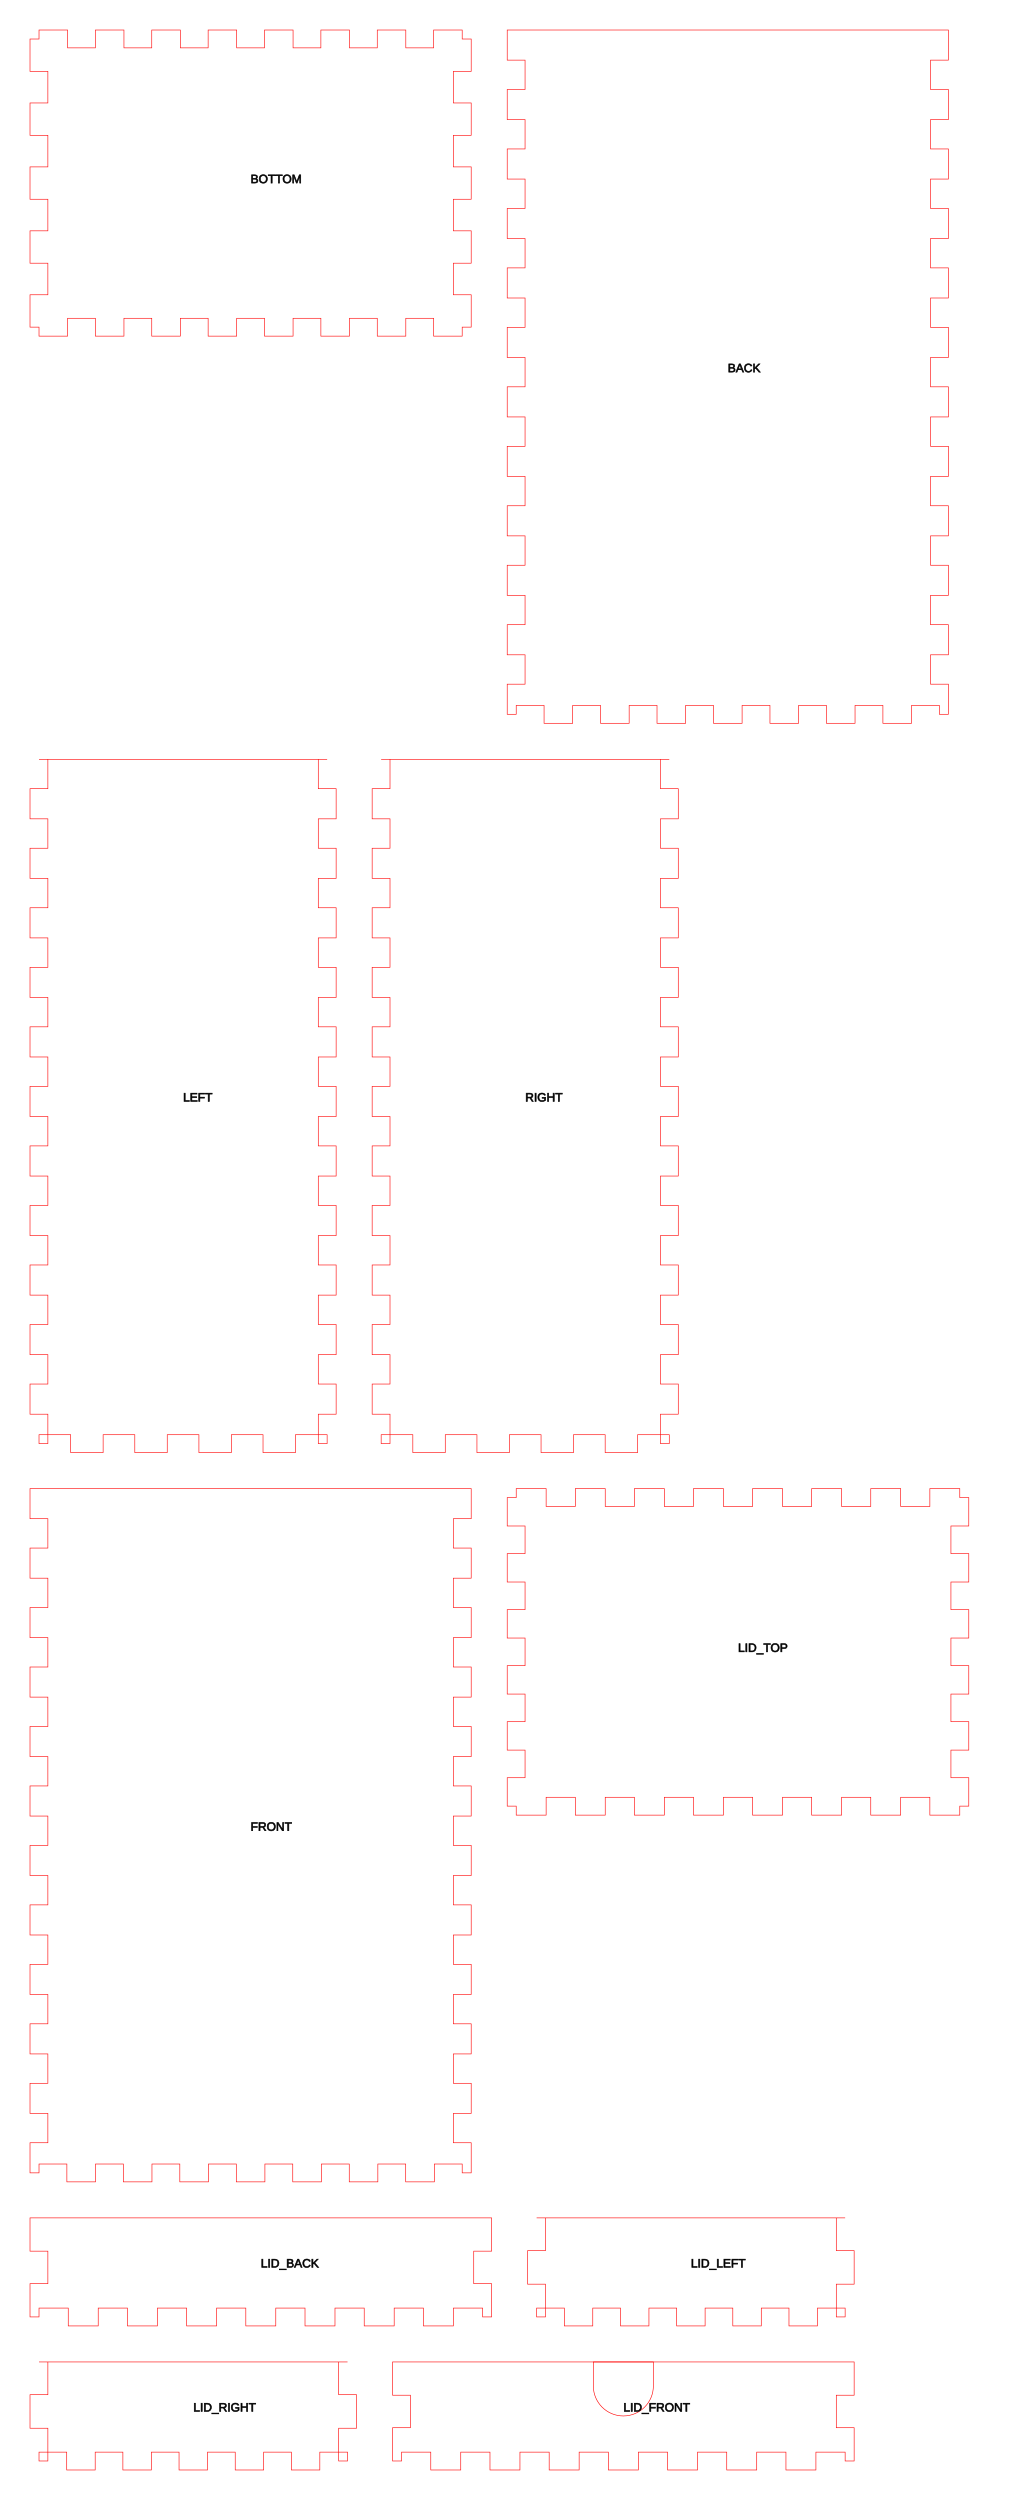
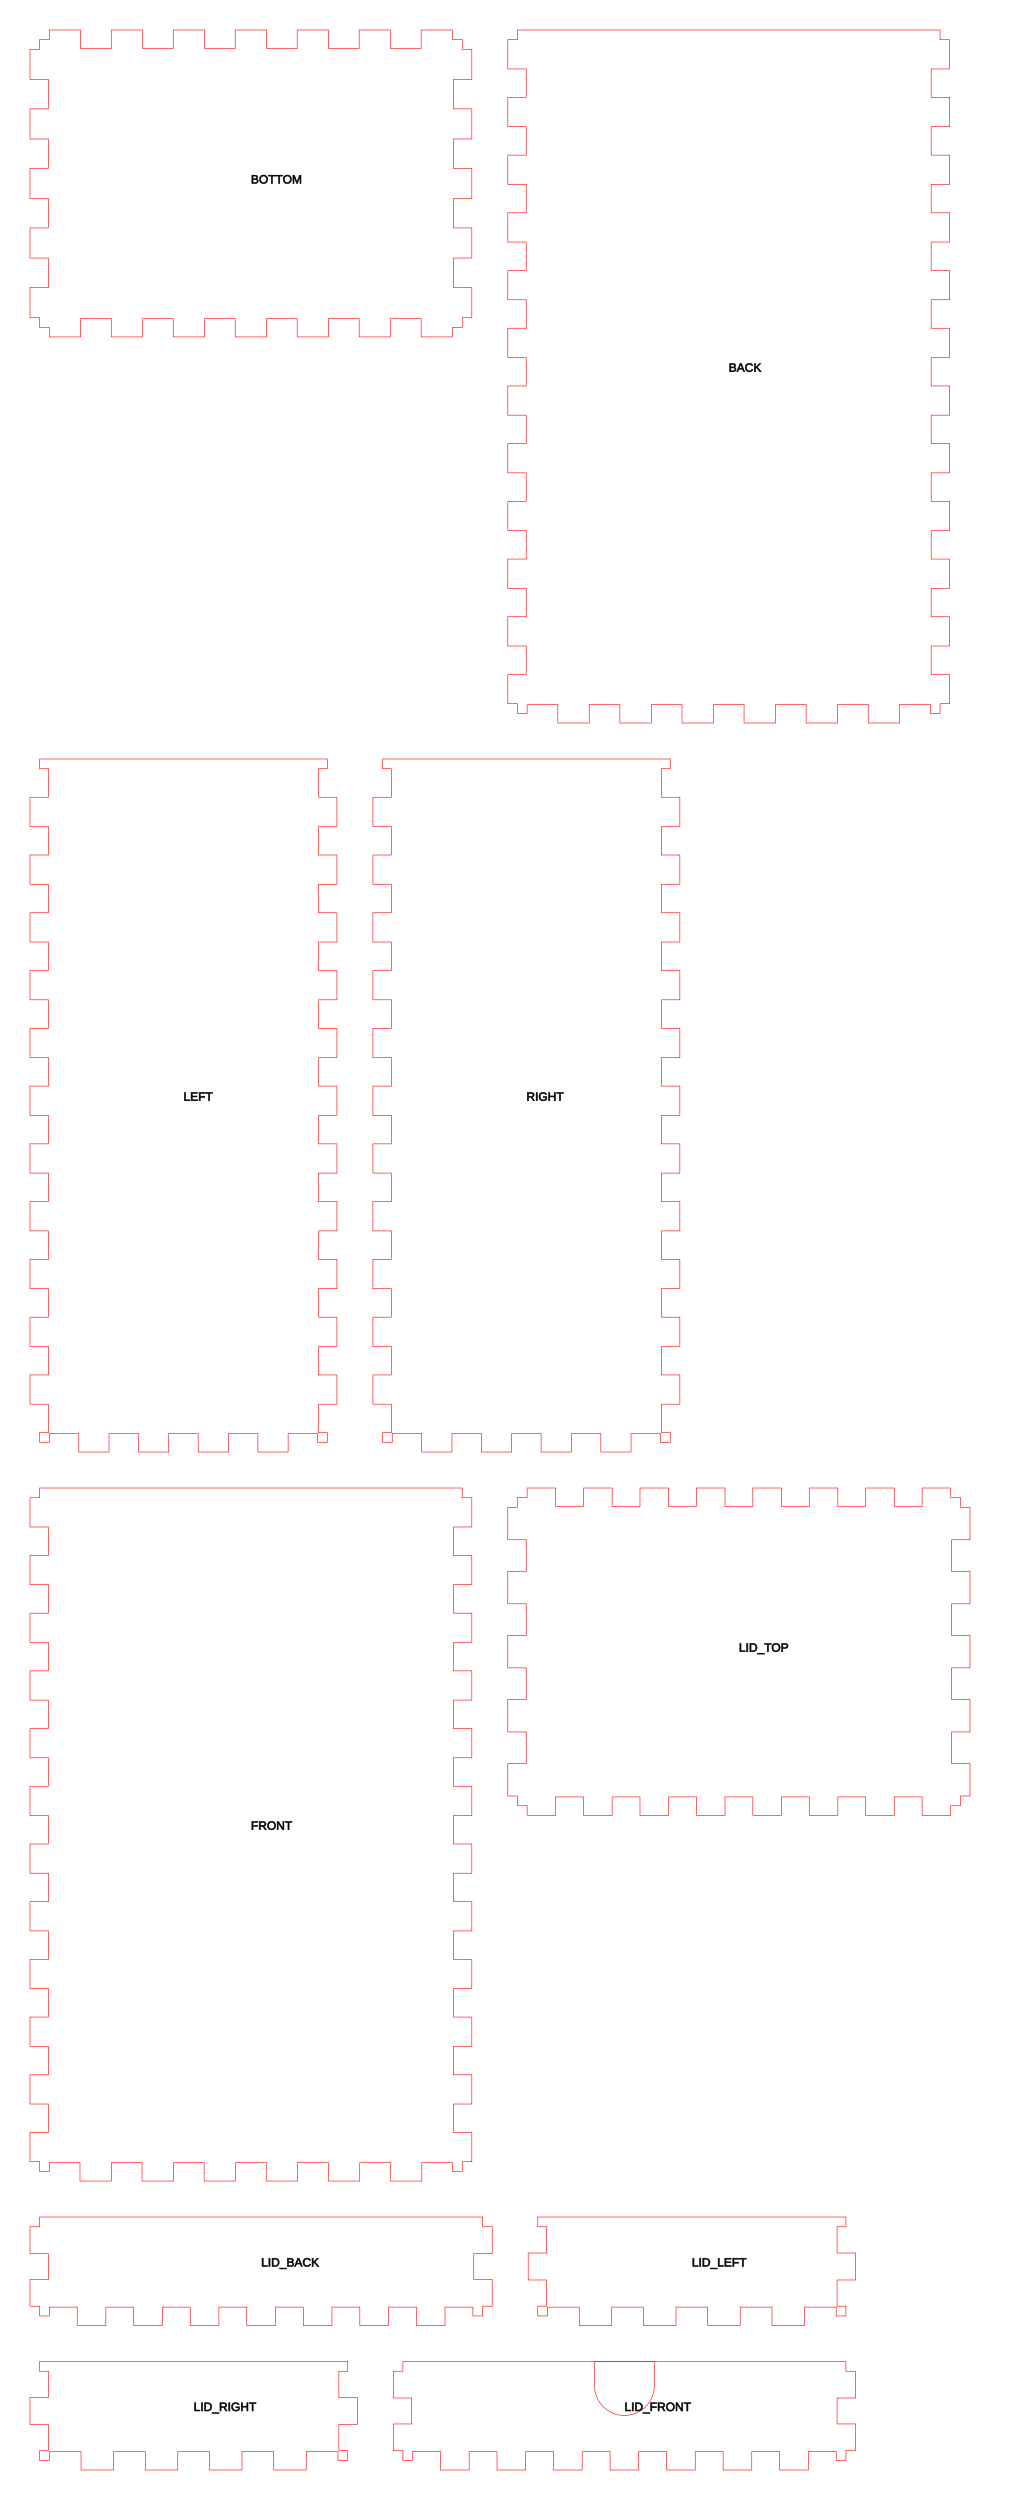
- <svg xmlns="http://www.w3.org/2000/svg" width="344.8mm" height="833mm" viewBox="0 0 344.8 833">
+ <svg xmlns="http://www.w3.org/2000/svg" width="345.6mm" height="834mm" viewBox="0 0 345.6 834">
  <style>
    .cut { fill: none; stroke: #ff0000; stroke-width: 0.2; }
    .score { fill: none; stroke: #0000ff; stroke-width: 0.2; stroke-dasharray: 2 2; }
    .engrave { fill: none; stroke: #000000; stroke-width: 0.2; }
    .text { fill: #000000; font-family: Arial, sans-serif; font-size: 4px; }
  </style>
  <g id="CUT" class="cut">
-     <g id="BOTTOM" transform="translate(13,13)">
-       <path d="M 0 0 L 0 -3 L 9.517 -3 L 9.517 0 L 9.517 2.95 L 18.783 2.95 L 18.783 0 L 18.783 -3 L 28.3 -3 L 28.3 0 L 28.3 2.95 L 37.567 2.95 L 37.567 0 L 37.567 -3 L 47.083 -3 L 47.083 0 L 47.083 2.95 L 56.35 2.95 L 56.35 0 L 56.35 -3 L 65.867 -3 L 65.867 0 L 65.867 2.95 L 75.133 2.95 L 75.133 0 L 75.133 -3 L 84.65 -3 L 84.65 0 L 84.65 2.95 L 93.917 2.95 L 93.917 0 L 93.917 -3 L 103.433 -3 L 103.433 0 L 103.433 2.95 L 112.7 2.95 L 112.7 0 L 112.7 -3 L 122.217 -3 L 122.217 0 L 122.217 2.95 L 131.483 2.95 L 131.483 0 L 131.483 -3 L 141 -3 L 141 0 L 144 0 L 144 10.778 L 141 10.778 L 138.05 10.778 L 138.05 21.306 L 141 21.306 L 144 21.306 L 144 32.083 L 141 32.083 L 138.05 32.083 L 138.05 42.611 L 141 42.611 L 144 42.611 L 144 53.389 L 141 53.389 L 138.05 53.389 L 138.05 63.917 L 141 63.917 L 144 63.917 L 144 74.694 L 141 74.694 L 138.05 74.694 L 138.05 85.222 L 141 85.222 L 144 85.222 L 144 96 L 141 96 L 141 99 L 131.483 99 L 131.483 96 L 131.483 93.05 L 122.217 93.05 L 122.217 96 L 122.217 99 L 112.7 99 L 112.7 96 L 112.7 93.05 L 103.433 93.05 L 103.433 96 L 103.433 99 L 93.917 99 L 93.917 96 L 93.917 93.05 L 84.65 93.05 L 84.65 96 L 84.65 99 L 75.133 99 L 75.133 96 L 75.133 93.05 L 65.867 93.05 L 65.867 96 L 65.867 99 L 56.35 99 L 56.35 96 L 56.35 93.05 L 47.083 93.05 L 47.083 96 L 47.083 99 L 37.567 99 L 37.567 96 L 37.567 93.05 L 28.3 93.05 L 28.3 96 L 28.3 99 L 18.783 99 L 18.783 96 L 18.783 93.05 L 9.517 93.05 L 9.517 96 L 9.517 99 L -0 99 L -0 96 L -3 96 L -3 85.222 L 0 85.222 L 2.95 85.222 L 2.95 74.694 L 0 74.694 L -3 74.694 L -3 63.917 L 0 63.917 L 2.95 63.917 L 2.95 53.389 L 0 53.389 L -3 53.389 L -3 42.611 L 0 42.611 L 2.95 42.611 L 2.95 32.083 L 0 32.083 L -3 32.083 L -3 21.306 L 0 21.306 L 2.95 21.306 L 2.95 10.778 L 0 10.778 L -3 10.778 L -3 0 L 0 0 Z" />
+     <g id="BOTTOM" transform="translate(13.2,13.2)">
+       <path d="M 0 0 L 3.25 0 L 3.25 -3.2 L 13.711 -3.2 L 13.711 0 L 13.711 2.95 L 23.923 2.95 L 23.923 0 L 23.923 -3.2 L 34.385 -3.2 L 34.385 0 L 34.385 2.95 L 44.596 2.95 L 44.596 0 L 44.596 -3.2 L 55.058 -3.2 L 55.058 0 L 55.058 2.95 L 65.269 2.95 L 65.269 0 L 65.269 -3.2 L 75.731 -3.2 L 75.731 0 L 75.731 2.95 L 85.942 2.95 L 85.942 0 L 85.942 -3.2 L 96.404 -3.2 L 96.404 0 L 96.404 2.95 L 106.615 2.95 L 106.615 0 L 106.615 -3.2 L 117.077 -3.2 L 117.077 0 L 117.077 2.95 L 127.289 2.95 L 127.289 0 L 127.289 -3.2 L 137.75 -3.2 L 137.75 0 L 141 0 L 141 3.25 L 144.2 3.25 L 144.2 13.305 L 141 13.305 L 138.05 13.305 L 138.05 23.111 L 141 23.111 L 144.2 23.111 L 144.2 33.167 L 141 33.167 L 138.05 33.167 L 138.05 42.972 L 141 42.972 L 144.2 42.972 L 144.2 53.028 L 141 53.028 L 138.05 53.028 L 138.05 62.833 L 141 62.833 L 144.2 62.833 L 144.2 72.889 L 141 72.889 L 138.05 72.889 L 138.05 82.695 L 141 82.695 L 144.2 82.695 L 144.2 92.75 L 141 92.75 L 141 96 L 137.75 96 L 137.75 99.2 L 127.289 99.2 L 127.289 96 L 127.289 93.05 L 117.077 93.05 L 117.077 96 L 117.077 99.2 L 106.615 99.2 L 106.615 96 L 106.615 93.05 L 96.404 93.05 L 96.404 96 L 96.404 99.2 L 85.942 99.2 L 85.942 96 L 85.942 93.05 L 75.731 93.05 L 75.731 96 L 75.731 99.2 L 65.269 99.2 L 65.269 96 L 65.269 93.05 L 55.058 93.05 L 55.058 96 L 55.058 99.2 L 44.596 99.2 L 44.596 96 L 44.596 93.05 L 34.385 93.05 L 34.385 96 L 34.385 99.2 L 23.923 99.2 L 23.923 96 L 23.923 93.05 L 13.711 93.05 L 13.711 96 L 13.711 99.2 L 3.25 99.2 L 3.25 96 L 0 96 L 0 92.75 L -3.2 92.75 L -3.2 82.695 L 0 82.695 L 2.95 82.695 L 2.95 72.889 L 0 72.889 L -3.2 72.889 L -3.2 62.833 L 0 62.833 L 2.95 62.833 L 2.95 53.028 L 0 53.028 L -3.2 53.028 L -3.2 42.972 L 0 42.972 L 2.95 42.972 L 2.95 33.167 L 0 33.167 L -3.2 33.167 L -3.2 23.111 L 0 23.111 L 2.95 23.111 L 2.95 13.305 L 0 13.305 L -3.2 13.305 L -3.2 3.25 L 0 3.25 L 0 0 Z" />
    </g>
-     <g id="BACK" transform="translate(172,10)">
-       <path d="M 0 0 L 141 0 L 144 0 L 144 10.033 L 141 10.033 L 138.05 10.033 L 138.05 19.815 L 141 19.815 L 144 19.815 L 144 29.848 L 141 29.848 L 138.05 29.848 L 138.05 39.63 L 141 39.63 L 144 39.63 L 144 49.663 L 141 49.663 L 138.05 49.663 L 138.05 59.446 L 141 59.446 L 144 59.446 L 144 69.478 L 141 69.478 L 138.05 69.478 L 138.05 79.261 L 141 79.261 L 144 79.261 L 144 89.293 L 141 89.293 L 138.05 89.293 L 138.05 99.076 L 141 99.076 L 144 99.076 L 144 109.109 L 141 109.109 L 138.05 109.109 L 138.05 118.891 L 141 118.891 L 144 118.891 L 144 128.924 L 141 128.924 L 138.05 128.924 L 138.05 138.707 L 141 138.707 L 144 138.707 L 144 148.739 L 141 148.739 L 138.05 148.739 L 138.05 158.522 L 141 158.522 L 144 158.522 L 144 168.554 L 141 168.554 L 138.05 168.554 L 138.05 178.337 L 141 178.337 L 144 178.337 L 144 188.37 L 141 188.37 L 138.05 188.37 L 138.05 198.152 L 141 198.152 L 144 198.152 L 144 208.185 L 141 208.185 L 138.05 208.185 L 138.05 217.967 L 141 217.967 L 144 217.967 L 144 228 L 141 228 L 141 225.05 L 131.717 225.05 L 131.717 228 L 131.717 231 L 122.183 231 L 122.183 228 L 122.183 225.05 L 112.9 225.05 L 112.9 228 L 112.9 231 L 103.367 231 L 103.367 228 L 103.367 225.05 L 94.083 225.05 L 94.083 228 L 94.083 231 L 84.55 231 L 84.55 228 L 84.55 225.05 L 75.267 225.05 L 75.267 228 L 75.267 231 L 65.733 231 L 65.733 228 L 65.733 225.05 L 56.45 225.05 L 56.45 228 L 56.45 231 L 46.917 231 L 46.917 228 L 46.917 225.05 L 37.633 225.05 L 37.633 228 L 37.633 231 L 28.1 231 L 28.1 228 L 28.1 225.05 L 18.817 225.05 L 18.817 228 L 18.817 231 L 9.283 231 L 9.283 228 L 9.283 225.05 L 0 225.05 L 0 228 L -3 228 L -3 217.967 L 0 217.967 L 2.95 217.967 L 2.95 208.185 L 0 208.185 L -3 208.185 L -3 198.152 L 0 198.152 L 2.95 198.152 L 2.95 188.37 L 0 188.37 L -3 188.37 L -3 178.337 L 0 178.337 L 2.95 178.337 L 2.95 168.554 L 0 168.554 L -3 168.554 L -3 158.522 L 0 158.522 L 2.95 158.522 L 2.95 148.739 L 0 148.739 L -3 148.739 L -3 138.707 L 0 138.707 L 2.95 138.707 L 2.95 128.924 L 0 128.924 L -3 128.924 L -3 118.891 L 0 118.891 L 2.95 118.891 L 2.95 109.109 L 0 109.109 L -3 109.109 L -3 99.076 L 0 99.076 L 2.95 99.076 L 2.95 89.293 L 0 89.293 L -3 89.293 L -3 79.261 L 0 79.261 L 2.95 79.261 L 2.95 69.478 L 0 69.478 L -3 69.478 L -3 59.446 L 0 59.446 L 2.95 59.446 L 2.95 49.663 L 0 49.663 L -3 49.663 L -3 39.63 L 0 39.63 L 2.95 39.63 L 2.95 29.848 L 0 29.848 L -3 29.848 L -3 19.815 L 0 19.815 L 2.95 19.815 L 2.95 10.033 L 0 10.033 L -3 10.033 L -3 -0 L 0 -0 Z" />
+     <g id="BACK" transform="translate(172.6,10)">
+       <path d="M 0 0 L 141 0 L 141 3.25 L 144.2 3.25 L 144.2 13 L 141 13 L 138.05 13 L 138.05 22.5 L 141 22.5 L 144.2 22.5 L 144.2 32.25 L 141 32.25 L 138.05 32.25 L 138.05 41.75 L 141 41.75 L 144.2 41.75 L 144.2 51.5 L 141 51.5 L 138.05 51.5 L 138.05 61 L 141 61 L 144.2 61 L 144.2 70.75 L 141 70.75 L 138.05 70.75 L 138.05 80.25 L 141 80.25 L 144.2 80.25 L 144.2 90 L 141 90 L 138.05 90 L 138.05 99.5 L 141 99.5 L 144.2 99.5 L 144.2 109.25 L 141 109.25 L 138.05 109.25 L 138.05 118.75 L 141 118.75 L 144.2 118.75 L 144.2 128.5 L 141 128.5 L 138.05 128.5 L 138.05 138 L 141 138 L 144.2 138 L 144.2 147.75 L 141 147.75 L 138.05 147.75 L 138.05 157.25 L 141 157.25 L 144.2 157.25 L 144.2 167 L 141 167 L 138.05 167 L 138.05 176.5 L 141 176.5 L 144.2 176.5 L 144.2 186.25 L 141 186.25 L 138.05 186.25 L 138.05 195.75 L 141 195.75 L 144.2 195.75 L 144.2 205.5 L 141 205.5 L 138.05 205.5 L 138.05 215 L 141 215 L 144.2 215 L 144.2 224.75 L 141 224.75 L 141 228 L 137.75 228 L 137.75 225.05 L 127.519 225.05 L 127.519 228 L 127.519 231.2 L 117.038 231.2 L 117.038 228 L 117.038 225.05 L 106.808 225.05 L 106.808 228 L 106.808 231.2 L 96.327 231.2 L 96.327 228 L 96.327 225.05 L 86.096 225.05 L 86.096 228 L 86.096 231.2 L 75.615 231.2 L 75.615 228 L 75.615 225.05 L 65.385 225.05 L 65.385 228 L 65.385 231.2 L 54.904 231.2 L 54.904 228 L 54.904 225.05 L 44.673 225.05 L 44.673 228 L 44.673 231.2 L 34.192 231.2 L 34.192 228 L 34.192 225.05 L 23.962 225.05 L 23.962 228 L 23.962 231.2 L 13.481 231.2 L 13.481 228 L 13.481 225.05 L 3.25 225.05 L 3.25 228 L 0 228 L 0 224.75 L -3.2 224.75 L -3.2 215 L 0 215 L 2.95 215 L 2.95 205.5 L 0 205.5 L -3.2 205.5 L -3.2 195.75 L 0 195.75 L 2.95 195.75 L 2.95 186.25 L 0 186.25 L -3.2 186.25 L -3.2 176.5 L 0 176.5 L 2.95 176.5 L 2.95 167 L 0 167 L -3.2 167 L -3.2 157.25 L 0 157.25 L 2.95 157.25 L 2.95 147.75 L 0 147.75 L -3.2 147.75 L -3.2 138 L 0 138 L 2.95 138 L 2.95 128.5 L 0 128.5 L -3.2 128.5 L -3.2 118.75 L 0 118.75 L 2.95 118.75 L 2.95 109.25 L 0 109.25 L -3.2 109.25 L -3.2 99.5 L 0 99.5 L 2.95 99.5 L 2.95 90 L 0 90 L -3.2 90 L -3.2 80.25 L 0 80.25 L 2.95 80.25 L 2.95 70.75 L 0 70.75 L -3.2 70.75 L -3.2 61 L 0 61 L 2.95 61 L 2.95 51.5 L 0 51.5 L -3.2 51.5 L -3.2 41.75 L 0 41.75 L 2.95 41.75 L 2.95 32.25 L 0 32.25 L -3.2 32.25 L -3.2 22.5 L 0 22.5 L 2.95 22.5 L 2.95 13 L 0 13 L -3.2 13 L -3.2 3.25 L 0 3.25 L 0 0 Z" />
    </g>
-     <g id="LEFT" transform="translate(13,253)">
-       <path d="M 0 0 L 96 0 L 93.05 0 L 93.05 9.793 L 96 9.793 L 99 9.793 L 99 19.837 L 96 19.837 L 93.05 19.837 L 93.05 29.63 L 96 29.63 L 99 29.63 L 99 39.674 L 96 39.674 L 93.05 39.674 L 93.05 49.467 L 96 49.467 L 99 49.467 L 99 59.511 L 96 59.511 L 93.05 59.511 L 93.05 69.304 L 96 69.304 L 99 69.304 L 99 79.348 L 96 79.348 L 93.05 79.348 L 93.05 89.141 L 96 89.141 L 99 89.141 L 99 99.185 L 96 99.185 L 93.05 99.185 L 93.05 108.978 L 96 108.978 L 99 108.978 L 99 119.022 L 96 119.022 L 93.05 119.022 L 93.05 128.815 L 96 128.815 L 99 128.815 L 99 138.859 L 96 138.859 L 93.05 138.859 L 93.05 148.652 L 96 148.652 L 99 148.652 L 99 158.696 L 96 158.696 L 93.05 158.696 L 93.05 168.489 L 96 168.489 L 99 168.489 L 99 178.533 L 96 178.533 L 93.05 178.533 L 93.05 188.326 L 96 188.326 L 99 188.326 L 99 198.37 L 96 198.37 L 93.05 198.37 L 93.05 208.163 L 96 208.163 L 99 208.163 L 99 218.207 L 96 218.207 L 93.05 218.207 L 93.05 228 L 96 228 L 96 225.05 L 85.445 225.05 L 85.445 228 L 85.445 231 L 74.639 231 L 74.639 228 L 74.639 225.05 L 64.083 225.05 L 64.083 228 L 64.083 231 L 53.278 231 L 53.278 228 L 53.278 225.05 L 42.722 225.05 L 42.722 228 L 42.722 231 L 31.917 231 L 31.917 228 L 31.917 225.05 L 21.361 225.05 L 21.361 228 L 21.361 231 L 10.555 231 L 10.555 228 L 10.555 225.05 L -0 225.05 L -0 228 L 2.95 228 L 2.95 218.207 L 0 218.207 L -3 218.207 L -3 208.163 L 0 208.163 L 2.95 208.163 L 2.95 198.37 L 0 198.37 L -3 198.37 L -3 188.326 L 0 188.326 L 2.95 188.326 L 2.95 178.533 L 0 178.533 L -3 178.533 L -3 168.489 L 0 168.489 L 2.95 168.489 L 2.95 158.696 L 0 158.696 L -3 158.696 L -3 148.652 L 0 148.652 L 2.95 148.652 L 2.95 138.859 L 0 138.859 L -3 138.859 L -3 128.815 L 0 128.815 L 2.95 128.815 L 2.95 119.022 L 0 119.022 L -3 119.022 L -3 108.978 L 0 108.978 L 2.95 108.978 L 2.95 99.185 L 0 99.185 L -3 99.185 L -3 89.141 L 0 89.141 L 2.95 89.141 L 2.95 79.348 L 0 79.348 L -3 79.348 L -3 69.304 L 0 69.304 L 2.95 69.304 L 2.95 59.511 L 0 59.511 L -3 59.511 L -3 49.467 L 0 49.467 L 2.95 49.467 L 2.95 39.674 L 0 39.674 L -3 39.674 L -3 29.63 L 0 29.63 L 2.95 29.63 L 2.95 19.837 L 0 19.837 L -3 19.837 L -3 9.793 L 0 9.793 L 2.95 9.793 L 2.95 0 L 0 0 Z" />
+     <g id="LEFT" transform="translate(13.2,253.2)">
+       <path d="M 0 0 L 96 0 L 96 3.25 L 93.05 3.25 L 93.05 12.761 L 96 12.761 L 99.2 12.761 L 99.2 22.522 L 96 22.522 L 93.05 22.522 L 93.05 32.033 L 96 32.033 L 99.2 32.033 L 99.2 41.793 L 96 41.793 L 93.05 41.793 L 93.05 51.304 L 96 51.304 L 99.2 51.304 L 99.2 61.065 L 96 61.065 L 93.05 61.065 L 93.05 70.576 L 96 70.576 L 99.2 70.576 L 99.2 80.337 L 96 80.337 L 93.05 80.337 L 93.05 89.848 L 96 89.848 L 99.2 89.848 L 99.2 99.609 L 96 99.609 L 93.05 99.609 L 93.05 109.12 L 96 109.12 L 99.2 109.12 L 99.2 118.88 L 96 118.88 L 93.05 118.88 L 93.05 128.391 L 96 128.391 L 99.2 128.391 L 99.2 138.152 L 96 138.152 L 93.05 138.152 L 93.05 147.663 L 96 147.663 L 99.2 147.663 L 99.2 157.424 L 96 157.424 L 93.05 157.424 L 93.05 166.935 L 96 166.935 L 99.2 166.935 L 99.2 176.696 L 96 176.696 L 93.05 176.696 L 93.05 186.207 L 96 186.207 L 99.2 186.207 L 99.2 195.967 L 96 195.967 L 93.05 195.967 L 93.05 205.478 L 96 205.478 L 99.2 205.478 L 99.2 215.239 L 96 215.239 L 93.05 215.239 L 93.05 224.75 L 96 224.75 L 96 228 L 92.75 228 L 92.75 225.05 L 82.917 225.05 L 82.917 228 L 82.917 231.2 L 72.833 231.2 L 72.833 228 L 72.833 225.05 L 63 225.05 L 63 228 L 63 231.2 L 52.917 231.2 L 52.917 228 L 52.917 225.05 L 43.083 225.05 L 43.083 228 L 43.083 231.2 L 33 231.2 L 33 228 L 33 225.05 L 23.167 225.05 L 23.167 228 L 23.167 231.2 L 13.083 231.2 L 13.083 228 L 13.083 225.05 L 3.25 225.05 L 3.25 228 L 0 228 L 0 224.75 L 2.95 224.75 L 2.95 215.239 L 0 215.239 L -3.2 215.239 L -3.2 205.478 L 0 205.478 L 2.95 205.478 L 2.95 195.967 L 0 195.967 L -3.2 195.967 L -3.2 186.207 L 0 186.207 L 2.95 186.207 L 2.95 176.696 L 0 176.696 L -3.2 176.696 L -3.2 166.935 L 0 166.935 L 2.95 166.935 L 2.95 157.424 L 0 157.424 L -3.2 157.424 L -3.2 147.663 L 0 147.663 L 2.95 147.663 L 2.95 138.152 L 0 138.152 L -3.2 138.152 L -3.2 128.391 L 0 128.391 L 2.95 128.391 L 2.95 118.88 L 0 118.88 L -3.2 118.88 L -3.2 109.12 L 0 109.12 L 2.95 109.12 L 2.95 99.609 L 0 99.609 L -3.2 99.609 L -3.2 89.848 L 0 89.848 L 2.95 89.848 L 2.95 80.337 L 0 80.337 L -3.2 80.337 L -3.2 70.576 L 0 70.576 L 2.95 70.576 L 2.95 61.065 L 0 61.065 L -3.2 61.065 L -3.2 51.304 L 0 51.304 L 2.95 51.304 L 2.95 41.793 L 0 41.793 L -3.2 41.793 L -3.2 32.033 L 0 32.033 L 2.95 32.033 L 2.95 22.522 L 0 22.522 L -3.2 22.522 L -3.2 12.761 L 0 12.761 L 2.95 12.761 L 2.95 3.25 L 0 3.25 L 0 0 Z" />
    </g>
-     <g id="RIGHT" transform="translate(127,253)">
-       <path d="M 0 0 L 96 0 L 93.05 0 L 93.05 9.793 L 96 9.793 L 99 9.793 L 99 19.837 L 96 19.837 L 93.05 19.837 L 93.05 29.63 L 96 29.63 L 99 29.63 L 99 39.674 L 96 39.674 L 93.05 39.674 L 93.05 49.467 L 96 49.467 L 99 49.467 L 99 59.511 L 96 59.511 L 93.05 59.511 L 93.05 69.304 L 96 69.304 L 99 69.304 L 99 79.348 L 96 79.348 L 93.05 79.348 L 93.05 89.141 L 96 89.141 L 99 89.141 L 99 99.185 L 96 99.185 L 93.05 99.185 L 93.05 108.978 L 96 108.978 L 99 108.978 L 99 119.022 L 96 119.022 L 93.05 119.022 L 93.05 128.815 L 96 128.815 L 99 128.815 L 99 138.859 L 96 138.859 L 93.05 138.859 L 93.05 148.652 L 96 148.652 L 99 148.652 L 99 158.696 L 96 158.696 L 93.05 158.696 L 93.05 168.489 L 96 168.489 L 99 168.489 L 99 178.533 L 96 178.533 L 93.05 178.533 L 93.05 188.326 L 96 188.326 L 99 188.326 L 99 198.37 L 96 198.37 L 93.05 198.37 L 93.05 208.163 L 96 208.163 L 99 208.163 L 99 218.207 L 96 218.207 L 93.05 218.207 L 93.05 228 L 96 228 L 96 225.05 L 85.445 225.05 L 85.445 228 L 85.445 231 L 74.639 231 L 74.639 228 L 74.639 225.05 L 64.083 225.05 L 64.083 228 L 64.083 231 L 53.278 231 L 53.278 228 L 53.278 225.05 L 42.722 225.05 L 42.722 228 L 42.722 231 L 31.917 231 L 31.917 228 L 31.917 225.05 L 21.361 225.05 L 21.361 228 L 21.361 231 L 10.555 231 L 10.555 228 L 10.555 225.05 L -0 225.05 L -0 228 L 2.95 228 L 2.95 218.207 L 0 218.207 L -3 218.207 L -3 208.163 L 0 208.163 L 2.95 208.163 L 2.95 198.37 L 0 198.37 L -3 198.37 L -3 188.326 L 0 188.326 L 2.95 188.326 L 2.95 178.533 L 0 178.533 L -3 178.533 L -3 168.489 L 0 168.489 L 2.95 168.489 L 2.95 158.696 L 0 158.696 L -3 158.696 L -3 148.652 L 0 148.652 L 2.95 148.652 L 2.95 138.859 L 0 138.859 L -3 138.859 L -3 128.815 L 0 128.815 L 2.95 128.815 L 2.95 119.022 L 0 119.022 L -3 119.022 L -3 108.978 L 0 108.978 L 2.95 108.978 L 2.95 99.185 L 0 99.185 L -3 99.185 L -3 89.141 L 0 89.141 L 2.95 89.141 L 2.95 79.348 L 0 79.348 L -3 79.348 L -3 69.304 L 0 69.304 L 2.95 69.304 L 2.95 59.511 L 0 59.511 L -3 59.511 L -3 49.467 L 0 49.467 L 2.95 49.467 L 2.95 39.674 L 0 39.674 L -3 39.674 L -3 29.63 L 0 29.63 L 2.95 29.63 L 2.95 19.837 L 0 19.837 L -3 19.837 L -3 9.793 L 0 9.793 L 2.95 9.793 L 2.95 0 L 0 0 Z" />
+     <g id="RIGHT" transform="translate(127.6,253.2)">
+       <path d="M 0 0 L 96 0 L 96 3.25 L 93.05 3.25 L 93.05 12.761 L 96 12.761 L 99.2 12.761 L 99.2 22.522 L 96 22.522 L 93.05 22.522 L 93.05 32.033 L 96 32.033 L 99.2 32.033 L 99.2 41.793 L 96 41.793 L 93.05 41.793 L 93.05 51.304 L 96 51.304 L 99.2 51.304 L 99.2 61.065 L 96 61.065 L 93.05 61.065 L 93.05 70.576 L 96 70.576 L 99.2 70.576 L 99.2 80.337 L 96 80.337 L 93.05 80.337 L 93.05 89.848 L 96 89.848 L 99.2 89.848 L 99.2 99.609 L 96 99.609 L 93.05 99.609 L 93.05 109.12 L 96 109.12 L 99.2 109.12 L 99.2 118.88 L 96 118.88 L 93.05 118.88 L 93.05 128.391 L 96 128.391 L 99.2 128.391 L 99.2 138.152 L 96 138.152 L 93.05 138.152 L 93.05 147.663 L 96 147.663 L 99.2 147.663 L 99.2 157.424 L 96 157.424 L 93.05 157.424 L 93.05 166.935 L 96 166.935 L 99.2 166.935 L 99.2 176.696 L 96 176.696 L 93.05 176.696 L 93.05 186.207 L 96 186.207 L 99.2 186.207 L 99.2 195.967 L 96 195.967 L 93.05 195.967 L 93.05 205.478 L 96 205.478 L 99.2 205.478 L 99.2 215.239 L 96 215.239 L 93.05 215.239 L 93.05 224.75 L 96 224.75 L 96 228 L 92.75 228 L 92.75 225.05 L 82.917 225.05 L 82.917 228 L 82.917 231.2 L 72.833 231.2 L 72.833 228 L 72.833 225.05 L 63 225.05 L 63 228 L 63 231.2 L 52.917 231.2 L 52.917 228 L 52.917 225.05 L 43.083 225.05 L 43.083 228 L 43.083 231.2 L 33 231.2 L 33 228 L 33 225.05 L 23.167 225.05 L 23.167 228 L 23.167 231.2 L 13.083 231.2 L 13.083 228 L 13.083 225.05 L 3.25 225.05 L 3.25 228 L 0 228 L 0 224.75 L 2.95 224.75 L 2.95 215.239 L 0 215.239 L -3.2 215.239 L -3.2 205.478 L 0 205.478 L 2.95 205.478 L 2.95 195.967 L 0 195.967 L -3.2 195.967 L -3.2 186.207 L 0 186.207 L 2.95 186.207 L 2.95 176.696 L 0 176.696 L -3.2 176.696 L -3.2 166.935 L 0 166.935 L 2.95 166.935 L 2.95 157.424 L 0 157.424 L -3.2 157.424 L -3.2 147.663 L 0 147.663 L 2.95 147.663 L 2.95 138.152 L 0 138.152 L -3.2 138.152 L -3.2 128.391 L 0 128.391 L 2.95 128.391 L 2.95 118.88 L 0 118.88 L -3.2 118.88 L -3.2 109.12 L 0 109.12 L 2.95 109.12 L 2.95 99.609 L 0 99.609 L -3.2 99.609 L -3.2 89.848 L 0 89.848 L 2.95 89.848 L 2.95 80.337 L 0 80.337 L -3.2 80.337 L -3.2 70.576 L 0 70.576 L 2.95 70.576 L 2.95 61.065 L 0 61.065 L -3.2 61.065 L -3.2 51.304 L 0 51.304 L 2.95 51.304 L 2.95 41.793 L 0 41.793 L -3.2 41.793 L -3.2 32.033 L 0 32.033 L 2.95 32.033 L 2.95 22.522 L 0 22.522 L -3.2 22.522 L -3.2 12.761 L 0 12.761 L 2.95 12.761 L 2.95 3.25 L 0 3.25 L 0 0 Z" />
    </g>
-     <g id="FRONT" transform="translate(13,496)">
-       <path d="M 0 0 L 141 0 L 144 0 L 144 10.033 L 141 10.033 L 138.05 10.033 L 138.05 19.815 L 141 19.815 L 144 19.815 L 144 29.848 L 141 29.848 L 138.05 29.848 L 138.05 39.63 L 141 39.63 L 144 39.63 L 144 49.663 L 141 49.663 L 138.05 49.663 L 138.05 59.446 L 141 59.446 L 144 59.446 L 144 69.478 L 141 69.478 L 138.05 69.478 L 138.05 79.261 L 141 79.261 L 144 79.261 L 144 89.293 L 141 89.293 L 138.05 89.293 L 138.05 99.076 L 141 99.076 L 144 99.076 L 144 109.109 L 141 109.109 L 138.05 109.109 L 138.05 118.891 L 141 118.891 L 144 118.891 L 144 128.924 L 141 128.924 L 138.05 128.924 L 138.05 138.707 L 141 138.707 L 144 138.707 L 144 148.739 L 141 148.739 L 138.05 148.739 L 138.05 158.522 L 141 158.522 L 144 158.522 L 144 168.554 L 141 168.554 L 138.05 168.554 L 138.05 178.337 L 141 178.337 L 144 178.337 L 144 188.37 L 141 188.37 L 138.05 188.37 L 138.05 198.152 L 141 198.152 L 144 198.152 L 144 208.185 L 141 208.185 L 138.05 208.185 L 138.05 217.967 L 141 217.967 L 144 217.967 L 144 228 L 141 228 L 141 225.05 L 131.717 225.05 L 131.717 228 L 131.717 231 L 122.183 231 L 122.183 228 L 122.183 225.05 L 112.9 225.05 L 112.9 228 L 112.9 231 L 103.367 231 L 103.367 228 L 103.367 225.05 L 94.083 225.05 L 94.083 228 L 94.083 231 L 84.55 231 L 84.55 228 L 84.55 225.05 L 75.267 225.05 L 75.267 228 L 75.267 231 L 65.733 231 L 65.733 228 L 65.733 225.05 L 56.45 225.05 L 56.45 228 L 56.45 231 L 46.917 231 L 46.917 228 L 46.917 225.05 L 37.633 225.05 L 37.633 228 L 37.633 231 L 28.1 231 L 28.1 228 L 28.1 225.05 L 18.817 225.05 L 18.817 228 L 18.817 231 L 9.283 231 L 9.283 228 L 9.283 225.05 L 0 225.05 L 0 228 L -3 228 L -3 217.967 L 0 217.967 L 2.95 217.967 L 2.95 208.185 L 0 208.185 L -3 208.185 L -3 198.152 L 0 198.152 L 2.95 198.152 L 2.95 188.37 L 0 188.37 L -3 188.37 L -3 178.337 L 0 178.337 L 2.95 178.337 L 2.95 168.554 L 0 168.554 L -3 168.554 L -3 158.522 L 0 158.522 L 2.95 158.522 L 2.95 148.739 L 0 148.739 L -3 148.739 L -3 138.707 L 0 138.707 L 2.95 138.707 L 2.95 128.924 L 0 128.924 L -3 128.924 L -3 118.891 L 0 118.891 L 2.95 118.891 L 2.95 109.109 L 0 109.109 L -3 109.109 L -3 99.076 L 0 99.076 L 2.95 99.076 L 2.95 89.293 L 0 89.293 L -3 89.293 L -3 79.261 L 0 79.261 L 2.95 79.261 L 2.95 69.478 L 0 69.478 L -3 69.478 L -3 59.446 L 0 59.446 L 2.95 59.446 L 2.95 49.663 L 0 49.663 L -3 49.663 L -3 39.63 L 0 39.63 L 2.95 39.63 L 2.95 29.848 L 0 29.848 L -3 29.848 L -3 19.815 L 0 19.815 L 2.95 19.815 L 2.95 10.033 L 0 10.033 L -3 10.033 L -3 -0 L 0 -0 Z" />
+     <g id="FRONT" transform="translate(13.2,496.4)">
+       <path d="M 0 0 L 141 0 L 141 3.25 L 144.2 3.25 L 144.2 13 L 141 13 L 138.05 13 L 138.05 22.5 L 141 22.5 L 144.2 22.5 L 144.2 32.25 L 141 32.25 L 138.05 32.25 L 138.05 41.75 L 141 41.75 L 144.2 41.75 L 144.2 51.5 L 141 51.5 L 138.05 51.5 L 138.05 61 L 141 61 L 144.2 61 L 144.2 70.75 L 141 70.75 L 138.05 70.75 L 138.05 80.25 L 141 80.25 L 144.2 80.25 L 144.2 90 L 141 90 L 138.05 90 L 138.05 99.5 L 141 99.5 L 144.2 99.5 L 144.2 109.25 L 141 109.25 L 138.05 109.25 L 138.05 118.75 L 141 118.75 L 144.2 118.75 L 144.2 128.5 L 141 128.5 L 138.05 128.5 L 138.05 138 L 141 138 L 144.2 138 L 144.2 147.75 L 141 147.75 L 138.05 147.75 L 138.05 157.25 L 141 157.25 L 144.2 157.25 L 144.2 167 L 141 167 L 138.05 167 L 138.05 176.5 L 141 176.5 L 144.2 176.5 L 144.2 186.25 L 141 186.25 L 138.05 186.25 L 138.05 195.75 L 141 195.75 L 144.2 195.75 L 144.2 205.5 L 141 205.5 L 138.05 205.5 L 138.05 215 L 141 215 L 144.2 215 L 144.2 224.75 L 141 224.75 L 141 228 L 137.75 228 L 137.75 225.05 L 127.519 225.05 L 127.519 228 L 127.519 231.2 L 117.038 231.2 L 117.038 228 L 117.038 225.05 L 106.808 225.05 L 106.808 228 L 106.808 231.2 L 96.327 231.2 L 96.327 228 L 96.327 225.05 L 86.096 225.05 L 86.096 228 L 86.096 231.2 L 75.615 231.2 L 75.615 228 L 75.615 225.05 L 65.385 225.05 L 65.385 228 L 65.385 231.2 L 54.904 231.2 L 54.904 228 L 54.904 225.05 L 44.673 225.05 L 44.673 228 L 44.673 231.2 L 34.192 231.2 L 34.192 228 L 34.192 225.05 L 23.962 225.05 L 23.962 228 L 23.962 231.2 L 13.481 231.2 L 13.481 228 L 13.481 225.05 L 3.25 225.05 L 3.25 228 L 0 228 L 0 224.75 L -3.2 224.75 L -3.2 215 L 0 215 L 2.95 215 L 2.95 205.5 L 0 205.5 L -3.2 205.5 L -3.2 195.75 L 0 195.75 L 2.95 195.75 L 2.95 186.25 L 0 186.25 L -3.2 186.25 L -3.2 176.5 L 0 176.5 L 2.95 176.5 L 2.95 167 L 0 167 L -3.2 167 L -3.2 157.25 L 0 157.25 L 2.95 157.25 L 2.95 147.75 L 0 147.75 L -3.2 147.75 L -3.2 138 L 0 138 L 2.95 138 L 2.95 128.5 L 0 128.5 L -3.2 128.5 L -3.2 118.75 L 0 118.75 L 2.95 118.75 L 2.95 109.25 L 0 109.25 L -3.2 109.25 L -3.2 99.5 L 0 99.5 L 2.95 99.5 L 2.95 90 L 0 90 L -3.2 90 L -3.2 80.25 L 0 80.25 L 2.95 80.25 L 2.95 70.75 L 0 70.75 L -3.2 70.75 L -3.2 61 L 0 61 L 2.95 61 L 2.95 51.5 L 0 51.5 L -3.2 51.5 L -3.2 41.75 L 0 41.75 L 2.95 41.75 L 2.95 32.25 L 0 32.25 L -3.2 32.25 L -3.2 22.5 L 0 22.5 L 2.95 22.5 L 2.95 13 L 0 13 L -3.2 13 L -3.2 3.25 L 0 3.25 L 0 0 Z" />
    </g>
-     <g id="LID_TOP" transform="translate(172,499)">
-       <path d="M 0 0 L 0 -3 L 9.97 -3 L 9.97 0 L 9.97 2.95 L 19.69 2.95 L 19.69 0 L 19.69 -3 L 29.66 -3 L 29.66 0 L 29.66 2.95 L 39.38 2.95 L 39.38 0 L 39.38 -3 L 49.35 -3 L 49.35 0 L 49.35 2.95 L 59.07 2.95 L 59.07 0 L 59.07 -3 L 69.04 -3 L 69.04 0 L 69.04 2.95 L 78.76 2.95 L 78.76 0 L 78.76 -3 L 88.73 -3 L 88.73 0 L 88.73 2.95 L 98.45 2.95 L 98.45 0 L 98.45 -3 L 108.42 -3 L 108.42 0 L 108.42 2.95 L 118.14 2.95 L 118.14 0 L 118.14 -3 L 128.11 -3 L 128.11 0 L 128.11 2.95 L 137.83 2.95 L 137.83 0 L 137.83 -3 L 147.8 -3 L 147.8 0 L 150.8 0 L 150.8 9.459 L 147.8 9.459 L 144.85 9.459 L 144.85 18.668 L 147.8 18.668 L 150.8 18.668 L 150.8 28.127 L 147.8 28.127 L 144.85 28.127 L 144.85 37.336 L 147.8 37.336 L 150.8 37.336 L 150.8 46.795 L 147.8 46.795 L 144.85 46.795 L 144.85 56.005 L 147.8 56.005 L 150.8 56.005 L 150.8 65.464 L 147.8 65.464 L 144.85 65.464 L 144.85 74.673 L 147.8 74.673 L 150.8 74.673 L 150.8 84.132 L 147.8 84.132 L 144.85 84.132 L 144.85 93.341 L 147.8 93.341 L 150.8 93.341 L 150.8 102.8 L 147.8 102.8 L 147.8 105.8 L 137.83 105.8 L 137.83 102.8 L 137.83 99.85 L 128.11 99.85 L 128.11 102.8 L 128.11 105.8 L 118.14 105.8 L 118.14 102.8 L 118.14 99.85 L 108.42 99.85 L 108.42 102.8 L 108.42 105.8 L 98.45 105.8 L 98.45 102.8 L 98.45 99.85 L 88.73 99.85 L 88.73 102.8 L 88.73 105.8 L 78.76 105.8 L 78.76 102.8 L 78.76 99.85 L 69.04 99.85 L 69.04 102.8 L 69.04 105.8 L 59.07 105.8 L 59.07 102.8 L 59.07 99.85 L 49.35 99.85 L 49.35 102.8 L 49.35 105.8 L 39.38 105.8 L 39.38 102.8 L 39.38 99.85 L 29.66 99.85 L 29.66 102.8 L 29.66 105.8 L 19.69 105.8 L 19.69 102.8 L 19.69 99.85 L 9.97 99.85 L 9.97 102.8 L 9.97 105.8 L -0 105.8 L -0 102.8 L -3 102.8 L -3 93.341 L 0 93.341 L 2.95 93.341 L 2.95 84.132 L 0 84.132 L -3 84.132 L -3 74.673 L 0 74.673 L 2.95 74.673 L 2.95 65.464 L 0 65.464 L -3 65.464 L -3 56.005 L 0 56.005 L 2.95 56.005 L 2.95 46.795 L 0 46.795 L -3 46.795 L -3 37.336 L 0 37.336 L 2.95 37.336 L 2.95 28.127 L 0 28.127 L -3 28.127 L -3 18.668 L 0 18.668 L 2.95 18.668 L 2.95 9.459 L 0 9.459 L -3 9.459 L -3 -0 L 0 -0 Z" />
+     <g id="LID_TOP" transform="translate(172.6,499.6)">
+       <path d="M 0 0 L 3.25 0 L 3.25 -3.2 L 12.787 -3.2 L 12.787 0 L 12.787 2.95 L 22.073 2.95 L 22.073 0 L 22.073 -3.2 L 31.61 -3.2 L 31.61 0 L 31.61 2.95 L 40.897 2.95 L 40.897 0 L 40.897 -3.2 L 50.433 -3.2 L 50.433 0 L 50.433 2.95 L 59.72 2.95 L 59.72 0 L 59.72 -3.2 L 69.257 -3.2 L 69.257 0 L 69.257 2.95 L 78.543 2.95 L 78.543 0 L 78.543 -3.2 L 88.08 -3.2 L 88.08 0 L 88.08 2.95 L 97.367 2.95 L 97.367 0 L 97.367 -3.2 L 106.903 -3.2 L 106.903 0 L 106.903 2.95 L 116.19 2.95 L 116.19 0 L 116.19 -3.2 L 125.727 -3.2 L 125.727 0 L 125.727 2.95 L 135.013 2.95 L 135.013 0 L 135.013 -3.2 L 144.55 -3.2 L 144.55 0 L 147.8 0 L 147.8 3.25 L 151 3.25 L 151 14.061 L 147.8 14.061 L 144.85 14.061 L 144.85 24.622 L 147.8 24.622 L 151 24.622 L 151 35.433 L 147.8 35.433 L 144.85 35.433 L 144.85 45.995 L 147.8 45.995 L 151 45.995 L 151 56.805 L 147.8 56.805 L 144.85 56.805 L 144.85 67.367 L 147.8 67.367 L 151 67.367 L 151 78.178 L 147.8 78.178 L 144.85 78.178 L 144.85 88.739 L 147.8 88.739 L 151 88.739 L 151 99.55 L 147.8 99.55 L 147.8 102.8 L 144.55 102.8 L 144.55 106 L 135.013 106 L 135.013 102.8 L 135.013 99.85 L 125.727 99.85 L 125.727 102.8 L 125.727 106 L 116.19 106 L 116.19 102.8 L 116.19 99.85 L 106.903 99.85 L 106.903 102.8 L 106.903 106 L 97.367 106 L 97.367 102.8 L 97.367 99.85 L 88.08 99.85 L 88.08 102.8 L 88.08 106 L 78.543 106 L 78.543 102.8 L 78.543 99.85 L 69.257 99.85 L 69.257 102.8 L 69.257 106 L 59.72 106 L 59.72 102.8 L 59.72 99.85 L 50.433 99.85 L 50.433 102.8 L 50.433 106 L 40.897 106 L 40.897 102.8 L 40.897 99.85 L 31.61 99.85 L 31.61 102.8 L 31.61 106 L 22.073 106 L 22.073 102.8 L 22.073 99.85 L 12.787 99.85 L 12.787 102.8 L 12.787 106 L 3.25 106 L 3.25 102.8 L 0 102.8 L 0 99.55 L -3.2 99.55 L -3.2 88.739 L 0 88.739 L 2.95 88.739 L 2.95 78.178 L 0 78.178 L -3.2 78.178 L -3.2 67.367 L 0 67.367 L 2.95 67.367 L 2.95 56.805 L 0 56.805 L -3.2 56.805 L -3.2 45.995 L 0 45.995 L 2.95 45.995 L 2.95 35.433 L 0 35.433 L -3.2 35.433 L -3.2 24.622 L 0 24.622 L 2.95 24.622 L 2.95 14.061 L 0 14.061 L -3.2 14.061 L -3.2 3.25 L 0 3.25 L 0 0 Z" />
    </g>
-     <g id="LID_BACK" transform="translate(13,739)">
-       <path d="M 0 0 L 147.8 0 L 150.8 0 L 150.8 11.083 L 147.8 11.083 L 144.85 11.083 L 144.85 21.917 L 147.8 21.917 L 150.8 21.917 L 150.8 33 L 147.8 33 L 147.8 30.05 L 138.063 30.05 L 138.063 33 L 138.063 36 L 128.077 36 L 128.077 33 L 128.077 30.05 L 118.34 30.05 L 118.34 33 L 118.34 36 L 108.353 36 L 108.353 33 L 108.353 30.05 L 98.617 30.05 L 98.617 33 L 98.617 36 L 88.63 36 L 88.63 33 L 88.63 30.05 L 78.893 30.05 L 78.893 33 L 78.893 36 L 68.907 36 L 68.907 33 L 68.907 30.05 L 59.17 30.05 L 59.17 33 L 59.17 36 L 49.183 36 L 49.183 33 L 49.183 30.05 L 39.447 30.05 L 39.447 33 L 39.447 36 L 29.46 36 L 29.46 33 L 29.46 30.05 L 19.723 30.05 L 19.723 33 L 19.723 36 L 9.737 36 L 9.737 33 L 9.737 30.05 L 0 30.05 L 0 33 L -3 33 L -3 21.917 L 0 21.917 L 2.95 21.917 L 2.95 11.083 L 0 11.083 L -3 11.083 L -3 0 L 0 0 Z" />
+     <g id="LID_BACK" transform="translate(13.2,739.6)">
+       <path d="M 0 0 L 147.8 0 L 147.8 3.25 L 151 3.25 L 151 12.166 L 147.8 12.166 L 144.85 12.166 L 144.85 20.834 L 147.8 20.834 L 151 20.834 L 151 29.75 L 147.8 29.75 L 147.8 33 L 144.55 33 L 144.55 30.05 L 135.247 30.05 L 135.247 33 L 135.247 36.2 L 125.693 36.2 L 125.693 33 L 125.693 30.05 L 116.39 30.05 L 116.39 33 L 116.39 36.2 L 106.837 36.2 L 106.837 33 L 106.837 30.05 L 97.533 30.05 L 97.533 33 L 97.533 36.2 L 87.98 36.2 L 87.98 33 L 87.98 30.05 L 78.677 30.05 L 78.677 33 L 78.677 36.2 L 69.123 36.2 L 69.123 33 L 69.123 30.05 L 59.82 30.05 L 59.82 33 L 59.82 36.2 L 50.267 36.2 L 50.267 33 L 50.267 30.05 L 40.963 30.05 L 40.963 33 L 40.963 36.2 L 31.41 36.2 L 31.41 33 L 31.41 30.05 L 22.107 30.05 L 22.107 33 L 22.107 36.2 L 12.553 36.2 L 12.553 33 L 12.553 30.05 L 3.25 30.05 L 3.25 33 L 0 33 L 0 29.75 L -3.2 29.75 L -3.2 20.834 L 0 20.834 L 2.95 20.834 L 2.95 12.166 L 0 12.166 L -3.2 12.166 L -3.2 3.25 L 0 3.25 L 0 0 Z" />
    </g>
-     <g id="LID_LEFT" transform="translate(178.8,739)">
-       <path d="M 0 0 L 102.8 0 L 99.85 0 L 99.85 10.916 L 102.8 10.916 L 105.8 10.916 L 105.8 22.084 L 102.8 22.084 L 99.85 22.084 L 99.85 33 L 102.8 33 L 102.8 30.05 L 93.568 30.05 L 93.568 33 L 93.568 36 L 84.086 36 L 84.086 33 L 84.086 30.05 L 74.855 30.05 L 74.855 33 L 74.855 36 L 65.373 36 L 65.373 33 L 65.373 30.05 L 56.141 30.05 L 56.141 33 L 56.141 36 L 46.659 36 L 46.659 33 L 46.659 30.05 L 37.427 30.05 L 37.427 33 L 37.427 36 L 27.945 36 L 27.945 33 L 27.945 30.05 L 18.714 30.05 L 18.714 33 L 18.714 36 L 9.232 36 L 9.232 33 L 9.232 30.05 L 0 30.05 L 0 33 L 2.95 33 L 2.95 22.084 L 0 22.084 L -3 22.084 L -3 10.916 L 0 10.916 L 2.95 10.916 L 2.95 0 L 0 0 Z" />
+     <g id="LID_LEFT" transform="translate(179.4,739.6)">
+       <path d="M 0 0 L 102.8 0 L 102.8 3.25 L 99.85 3.25 L 99.85 12 L 102.8 12 L 106 12 L 106 21 L 102.8 21 L 99.85 21 L 99.85 29.75 L 102.8 29.75 L 102.8 33 L 99.55 33 L 99.55 30.05 L 88.961 30.05 L 88.961 33 L 88.961 36.2 L 78.122 36.2 L 78.122 33 L 78.122 30.05 L 67.533 30.05 L 67.533 33 L 67.533 36.2 L 56.694 36.2 L 56.694 33 L 56.694 30.05 L 46.106 30.05 L 46.106 33 L 46.106 36.2 L 35.267 36.2 L 35.267 33 L 35.267 30.05 L 24.678 30.05 L 24.678 33 L 24.678 36.2 L 13.839 36.2 L 13.839 33 L 13.839 30.05 L 3.25 30.05 L 3.25 33 L 0 33 L 0 29.75 L 2.95 29.75 L 2.95 21 L 0 21 L -3.2 21 L -3.2 12 L 0 12 L 2.95 12 L 2.95 3.25 L 0 3.25 L 0 0 Z" />
    </g>
-     <g id="LID_RIGHT" transform="translate(13,787)">
-       <path d="M 0 0 L 102.8 0 L 99.85 0 L 99.85 10.916 L 102.8 10.916 L 105.8 10.916 L 105.8 22.084 L 102.8 22.084 L 99.85 22.084 L 99.85 33 L 102.8 33 L 102.8 30.05 L 93.568 30.05 L 93.568 33 L 93.568 36 L 84.086 36 L 84.086 33 L 84.086 30.05 L 74.855 30.05 L 74.855 33 L 74.855 36 L 65.373 36 L 65.373 33 L 65.373 30.05 L 56.141 30.05 L 56.141 33 L 56.141 36 L 46.659 36 L 46.659 33 L 46.659 30.05 L 37.427 30.05 L 37.427 33 L 37.427 36 L 27.945 36 L 27.945 33 L 27.945 30.05 L 18.714 30.05 L 18.714 33 L 18.714 36 L 9.232 36 L 9.232 33 L 9.232 30.05 L 0 30.05 L 0 33 L 2.95 33 L 2.95 22.084 L 0 22.084 L -3 22.084 L -3 10.916 L 0 10.916 L 2.95 10.916 L 2.95 0 L 0 0 Z" />
+     <g id="LID_RIGHT" transform="translate(13.2,787.8)">
+       <path d="M 0 0 L 102.8 0 L 102.8 3.25 L 99.85 3.25 L 99.85 12 L 102.8 12 L 106 12 L 106 21 L 102.8 21 L 99.85 21 L 99.85 29.75 L 102.8 29.75 L 102.8 33 L 99.55 33 L 99.55 30.05 L 88.961 30.05 L 88.961 33 L 88.961 36.2 L 78.122 36.2 L 78.122 33 L 78.122 30.05 L 67.533 30.05 L 67.533 33 L 67.533 36.2 L 56.694 36.2 L 56.694 33 L 56.694 30.05 L 46.106 30.05 L 46.106 33 L 46.106 36.2 L 35.267 36.2 L 35.267 33 L 35.267 30.05 L 24.678 30.05 L 24.678 33 L 24.678 36.2 L 13.839 36.2 L 13.839 33 L 13.839 30.05 L 3.25 30.05 L 3.25 33 L 0 33 L 0 29.75 L 2.95 29.75 L 2.95 21 L 0 21 L -3.2 21 L -3.2 12 L 0 12 L 2.95 12 L 2.95 3.25 L 0 3.25 L 0 0 Z" />
    </g>
-     <g id="LID_FRONT" transform="translate(133.8,787)">
-       <path d="M 0 0 L 147.8 0 L 150.8 0 L 150.8 11.083 L 147.8 11.083 L 144.85 11.083 L 144.85 21.917 L 147.8 21.917 L 150.8 21.917 L 150.8 33 L 147.8 33 L 147.8 30.05 L 138.063 30.05 L 138.063 33 L 138.063 36 L 128.077 36 L 128.077 33 L 128.077 30.05 L 118.34 30.05 L 118.34 33 L 118.34 36 L 108.353 36 L 108.353 33 L 108.353 30.05 L 98.617 30.05 L 98.617 33 L 98.617 36 L 88.63 36 L 88.63 33 L 88.63 30.05 L 78.893 30.05 L 78.893 33 L 78.893 36 L 68.907 36 L 68.907 33 L 68.907 30.05 L 59.17 30.05 L 59.17 33 L 59.17 36 L 49.183 36 L 49.183 33 L 49.183 30.05 L 39.447 30.05 L 39.447 33 L 39.447 36 L 29.46 36 L 29.46 33 L 29.46 30.05 L 19.723 30.05 L 19.723 33 L 19.723 36 L 9.737 36 L 9.737 33 L 9.737 30.05 L 0 30.05 L 0 33 L -3 33 L -3 21.917 L 0 21.917 L 2.95 21.917 L 2.95 11.083 L 0 11.083 L -3 11.083 L -3 0 L 0 0 Z" />
+     <g id="LID_FRONT" transform="translate(134.4,787.8)">
+       <path d="M 0 0 L 147.8 0 L 147.8 3.25 L 151 3.25 L 151 12.166 L 147.8 12.166 L 144.85 12.166 L 144.85 20.834 L 147.8 20.834 L 151 20.834 L 151 29.75 L 147.8 29.75 L 147.8 33 L 144.55 33 L 144.55 30.05 L 135.247 30.05 L 135.247 33 L 135.247 36.2 L 125.693 36.2 L 125.693 33 L 125.693 30.05 L 116.39 30.05 L 116.39 33 L 116.39 36.2 L 106.837 36.2 L 106.837 33 L 106.837 30.05 L 97.533 30.05 L 97.533 33 L 97.533 36.2 L 87.98 36.2 L 87.98 33 L 87.98 30.05 L 78.677 30.05 L 78.677 33 L 78.677 36.2 L 69.123 36.2 L 69.123 33 L 69.123 30.05 L 59.82 30.05 L 59.82 33 L 59.82 36.2 L 50.267 36.2 L 50.267 33 L 50.267 30.05 L 40.963 30.05 L 40.963 33 L 40.963 36.2 L 31.41 36.2 L 31.41 33 L 31.41 30.05 L 22.107 30.05 L 22.107 33 L 22.107 36.2 L 12.553 36.2 L 12.553 33 L 12.553 30.05 L 3.25 30.05 L 3.25 33 L 0 33 L 0 29.75 L -3.2 29.75 L -3.2 20.834 L 0 20.834 L 2.95 20.834 L 2.95 12.166 L 0 12.166 L -3.2 12.166 L -3.2 3.25 L 0 3.25 L 0 0 Z" />
      <path d="M 63.9 0 L 63.9 8 A 10 10 0 0 0 83.9 8 L 83.9 0 Z" />
    </g>
  </g>
  <g id="SCORE" class="score">
  </g>
  <g id="ENGRAVE" class="engrave">
-     <text class="text" x="83.5" y="61">BOTTOM</text>
-     <text class="text" x="242.5" y="124">BACK</text>
-     <text class="text" x="61" y="367">LEFT</text>
-     <text class="text" x="175" y="367">RIGHT</text>
-     <text class="text" x="83.5" y="610">FRONT</text>
-     <text class="text" x="245.9" y="550.4">LID_TOP</text>
-     <text class="text" x="86.9" y="755.5">LID_BACK</text>
-     <text class="text" x="230.2" y="755.5">LID_LEFT</text>
-     <text class="text" x="64.4" y="803.5">LID_RIGHT</text>
-     <text class="text" x="207.7" y="803.5">LID_FRONT</text>
+     <text class="text" x="83.7" y="61.2">BOTTOM</text>
+     <text class="text" x="243.1" y="124">BACK</text>
+     <text class="text" x="61.2" y="367.2">LEFT</text>
+     <text class="text" x="175.6" y="367.2">RIGHT</text>
+     <text class="text" x="83.7" y="610.4">FRONT</text>
+     <text class="text" x="246.5" y="551">LID_TOP</text>
+     <text class="text" x="87.1" y="756.1">LID_BACK</text>
+     <text class="text" x="230.8" y="756.1">LID_LEFT</text>
+     <text class="text" x="64.6" y="804.3">LID_RIGHT</text>
+     <text class="text" x="208.3" y="804.3">LID_FRONT</text>
  </g>
</svg>
